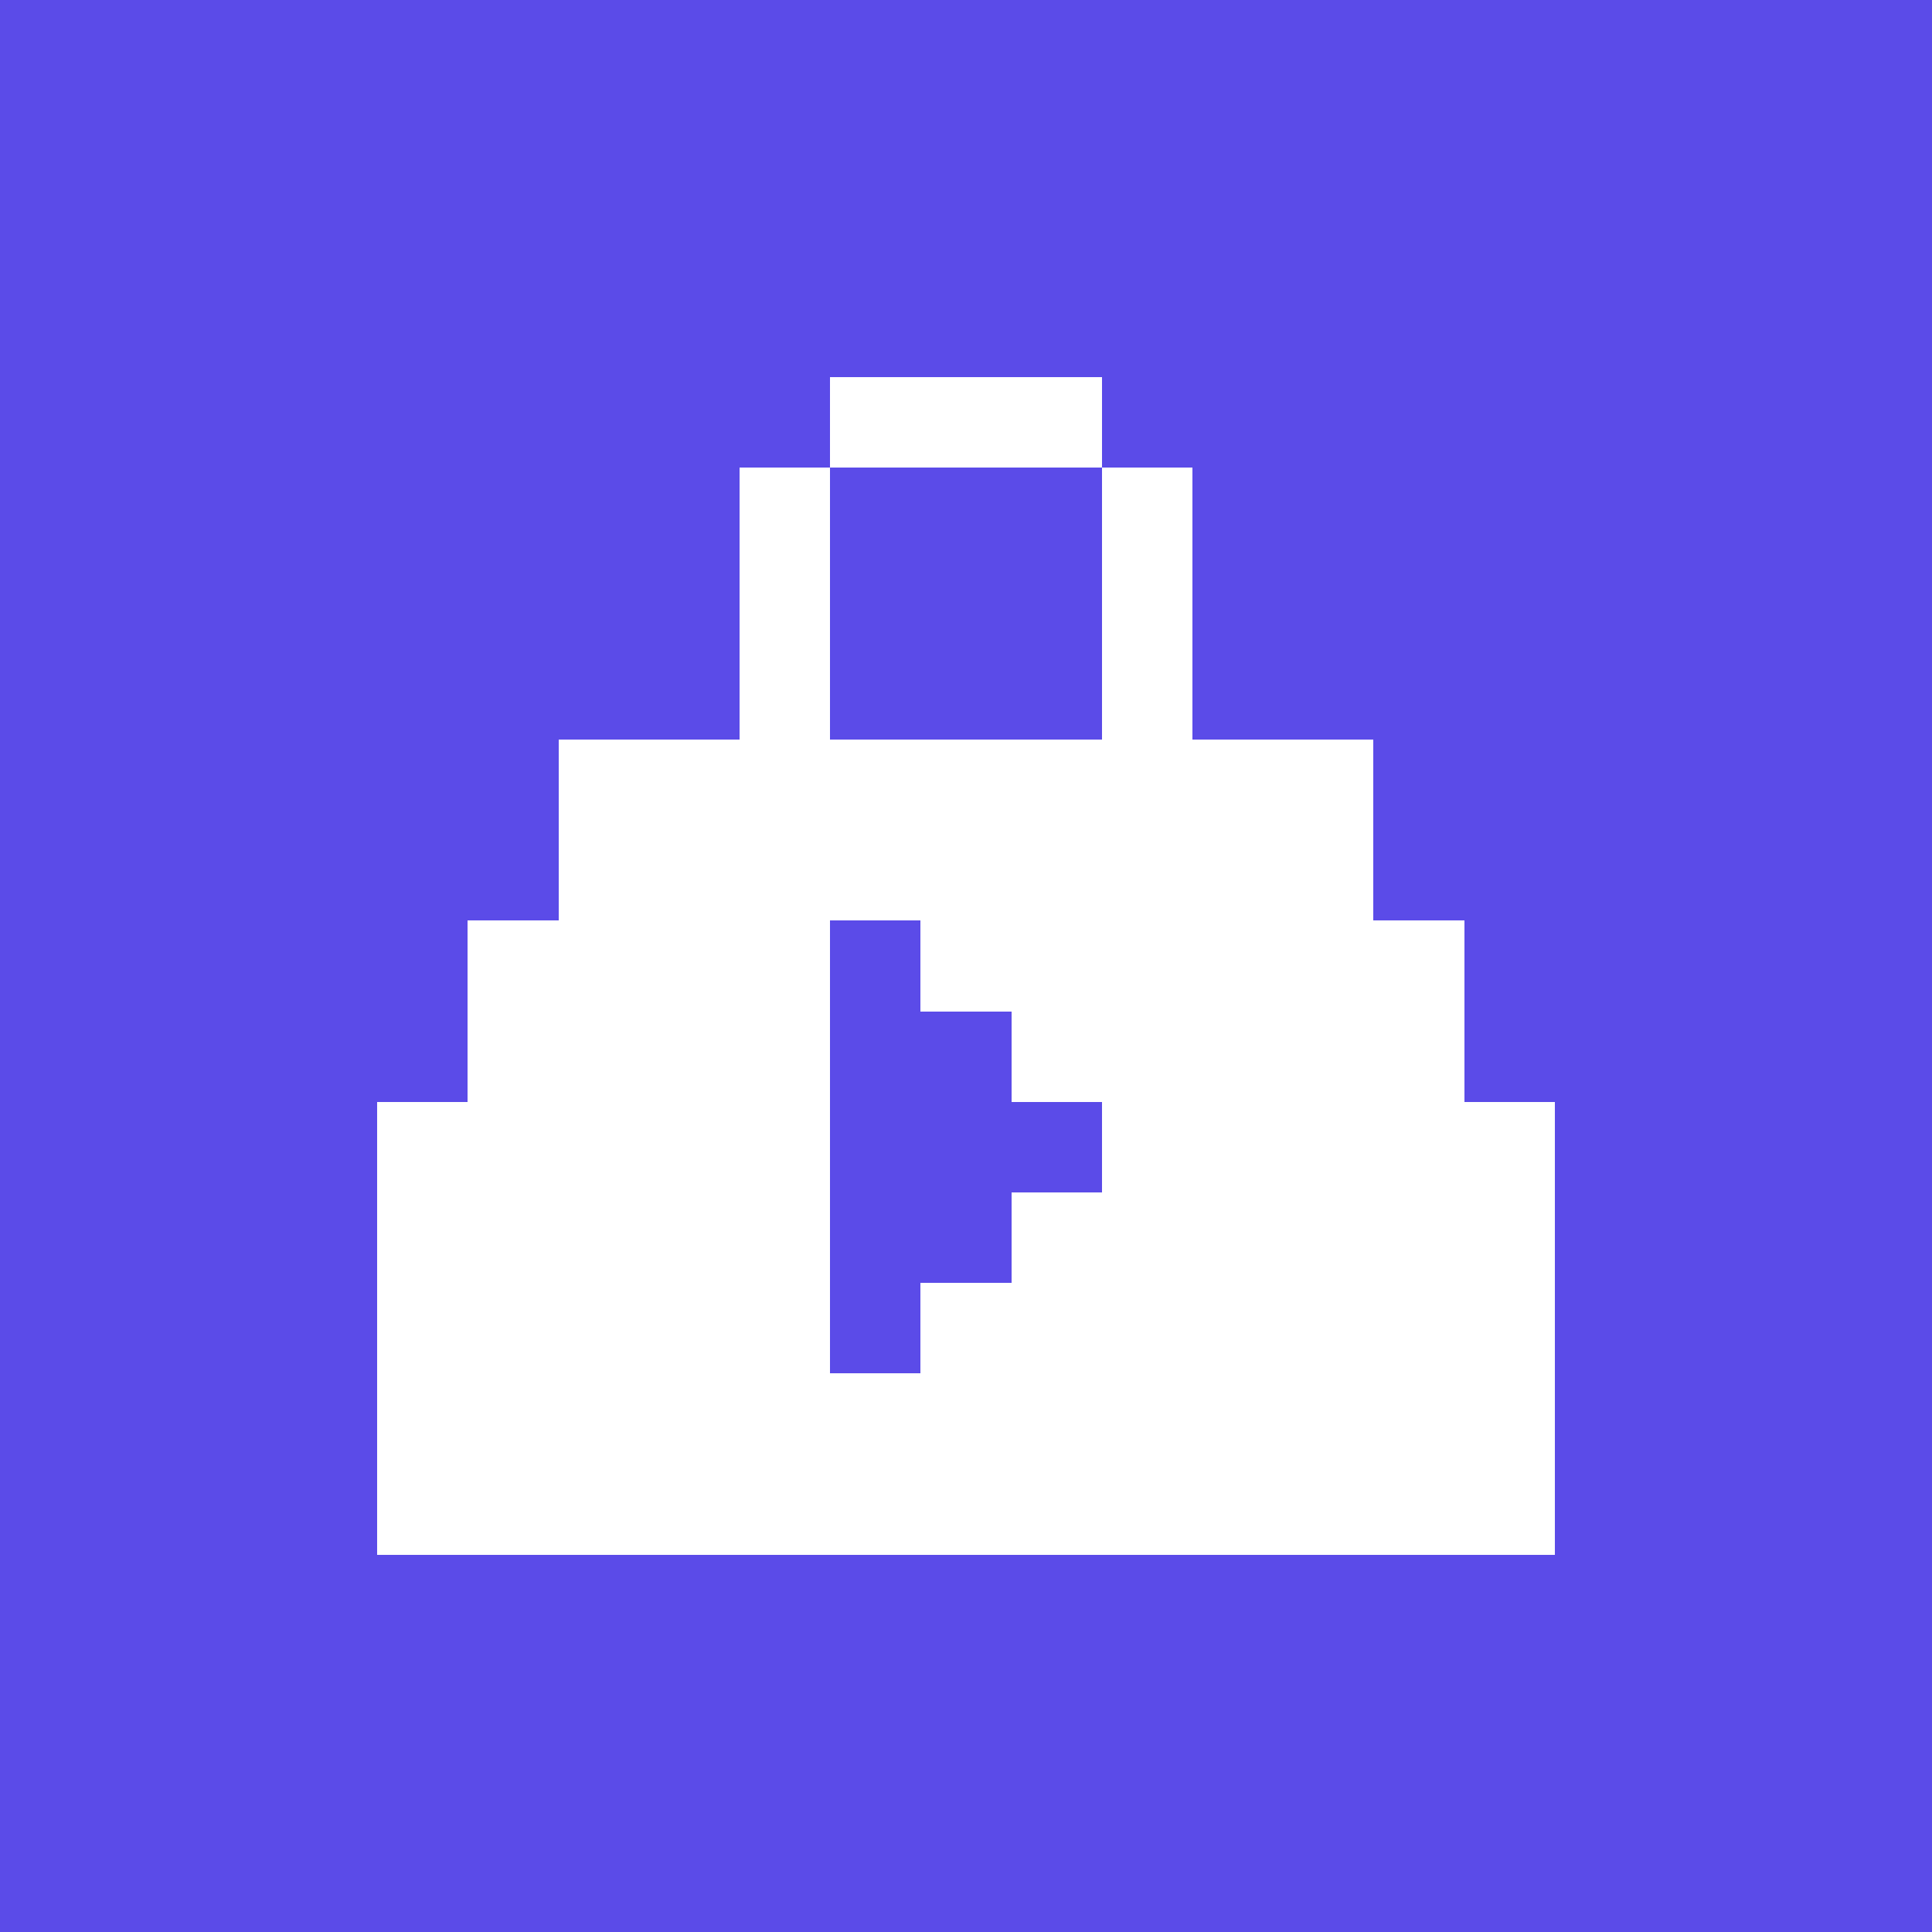
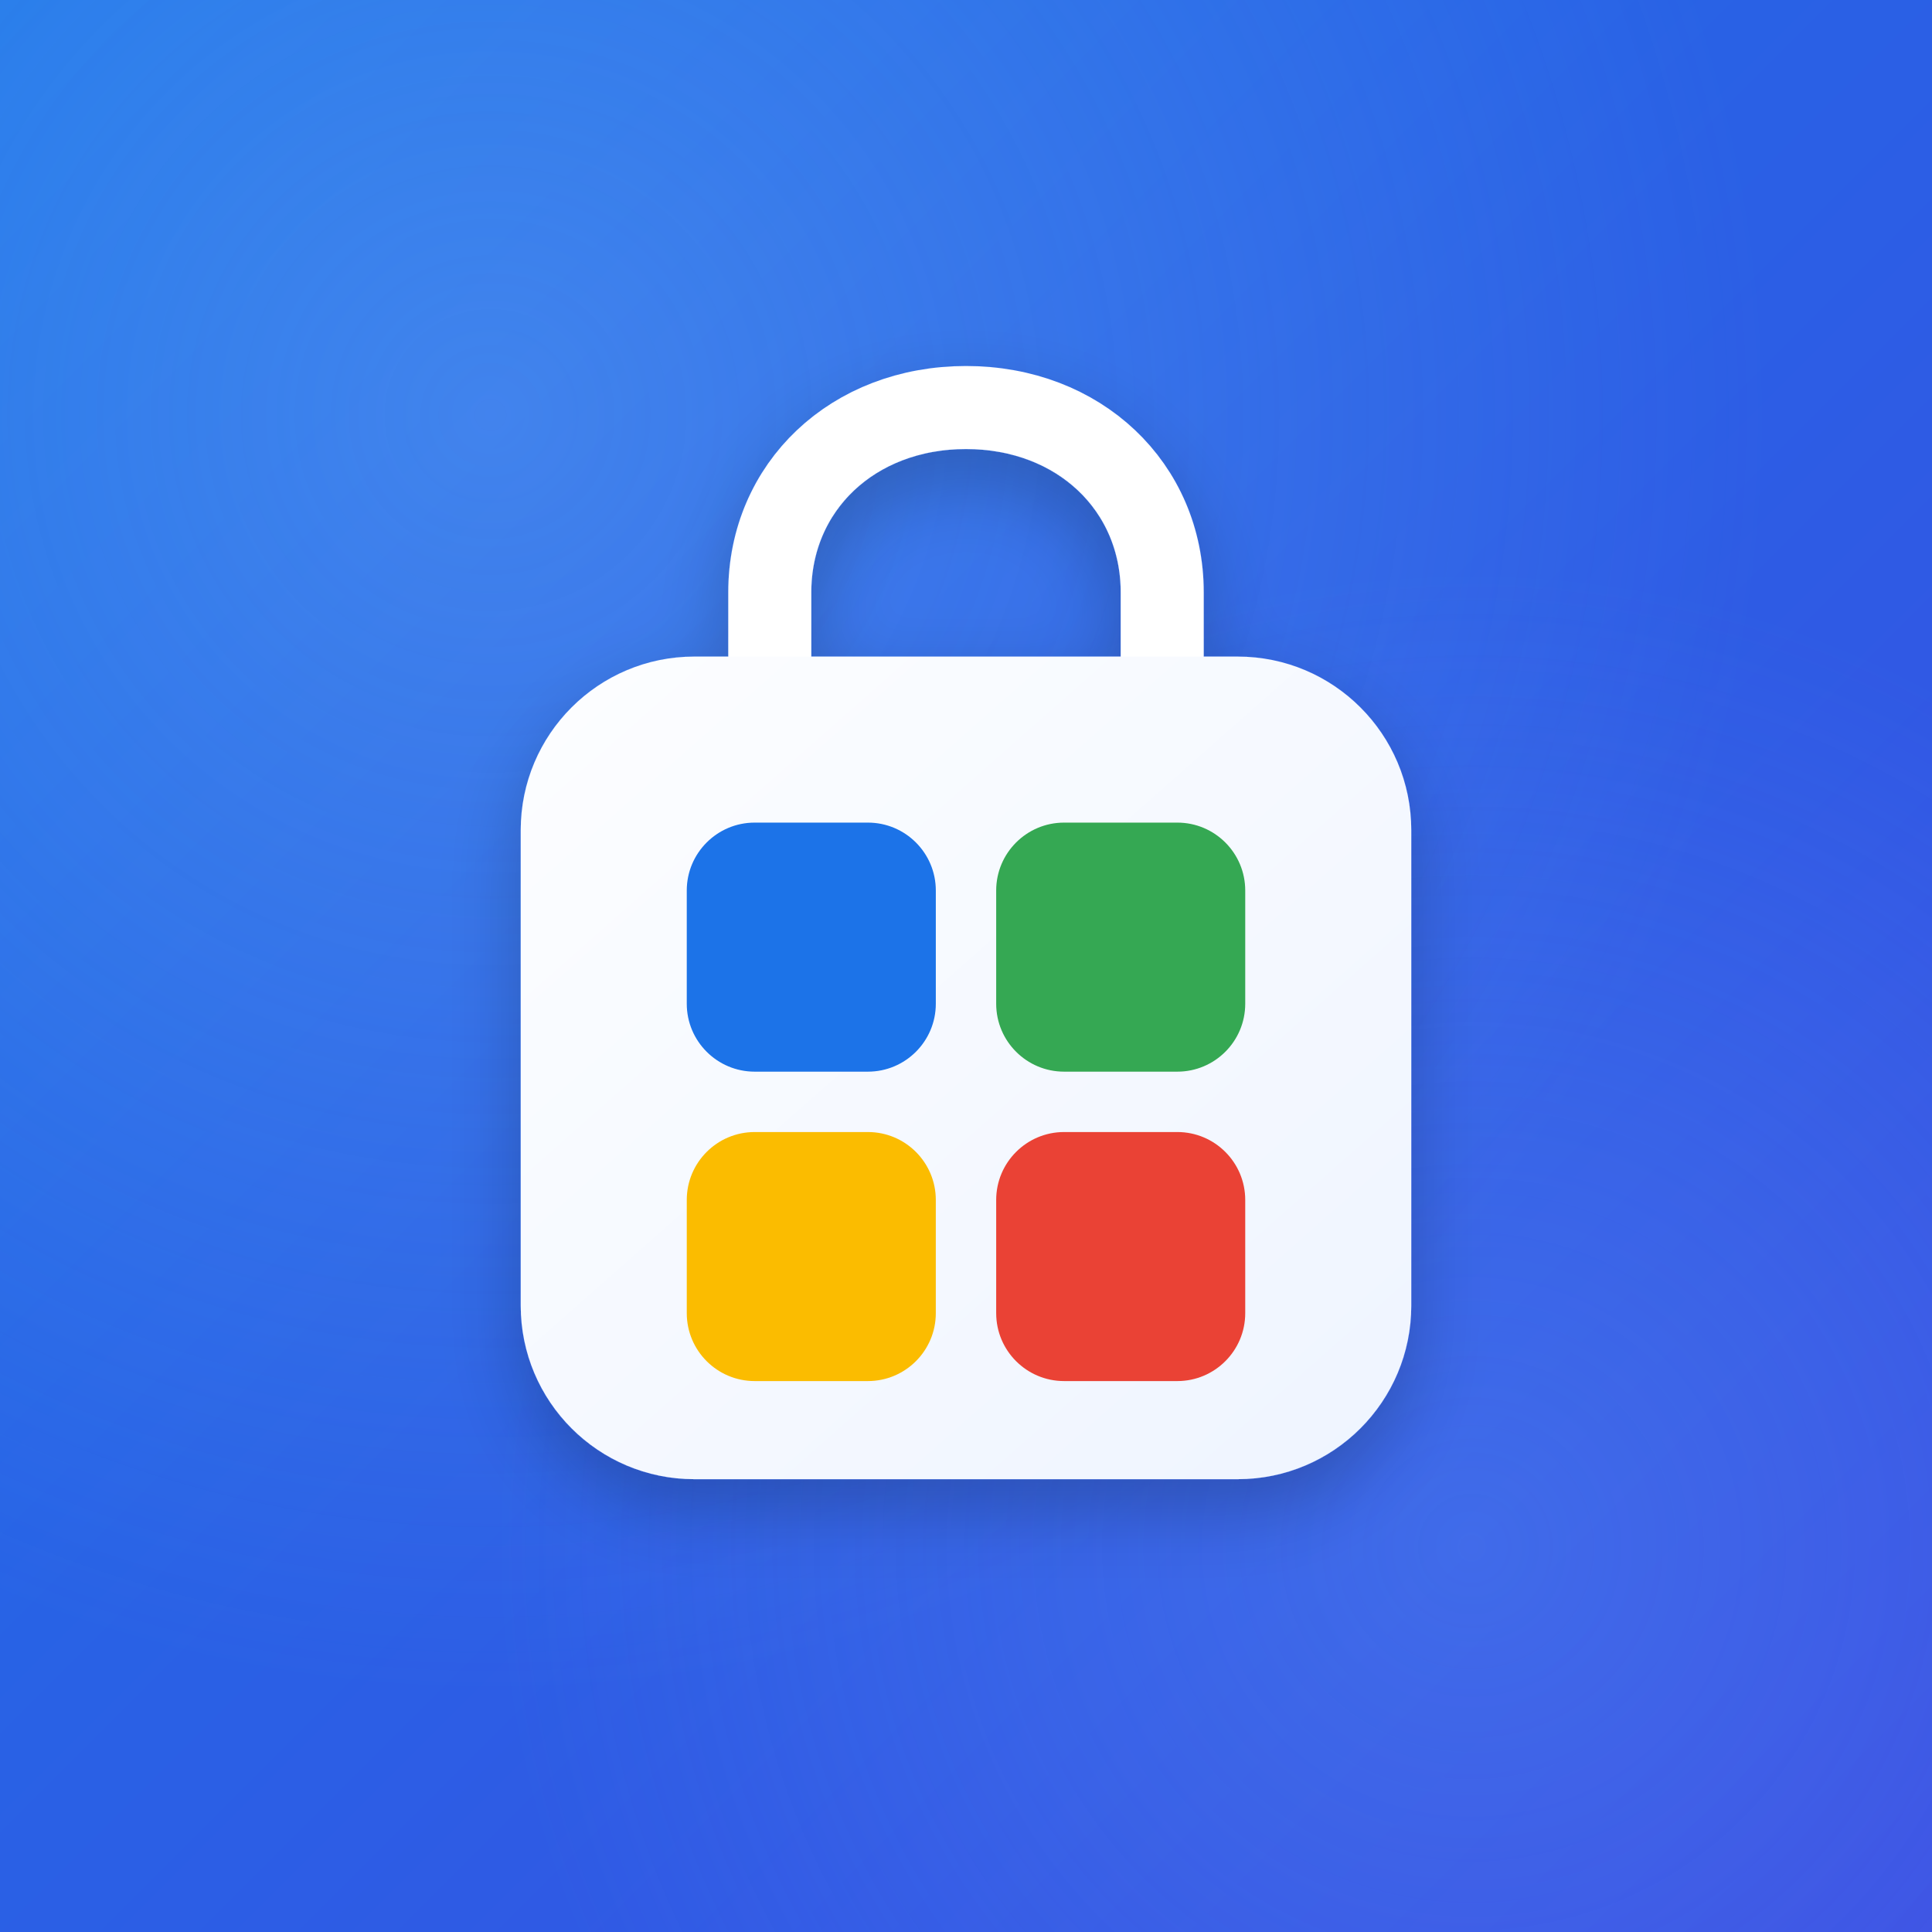
- <svg xmlns="http://www.w3.org/2000/svg" viewBox="0 0 1024 1024" shape-rendering="crispEdges">
-   <rect width="1024" height="1024" fill="#5B4BE8" />
-   <path fill="#FFFFFF" d="M440 200h144v48h-144zM392 248h48v144h-48zM584 248h48v144h-48zM296 392h432v96h-432zM248 488h192v96h-192zM488 488h288v48h-288zM536 536h240v48h-240zM200 584h240v144h-240zM584 584h240v48h-240zM536 632h288v48h-288zM488 680h336v48h-336zM200 728h624v96h-624z" />
+ <svg xmlns="http://www.w3.org/2000/svg" viewBox="0 0 1024 1024" width="1024" height="1024">
+   <defs>
+     <linearGradient id="bgGrad" x1="0" y1="0" x2="1024" y2="1024" gradientUnits="userSpaceOnUse">
+       <stop offset="0%" stop-color="#1A73E8" />
+       <stop offset="100%" stop-color="#3B4CE2" />
+     </linearGradient>
+     <radialGradient id="topGlow" cx="260" cy="220" r="680" gradientUnits="userSpaceOnUse">
+       <stop offset="0%" stop-color="#93C5FD" stop-opacity="0.28" />
+       <stop offset="100%" stop-color="#93C5FD" stop-opacity="0" />
+     </radialGradient>
+     <radialGradient id="botGlow" cx="780" cy="820" r="520" gradientUnits="userSpaceOnUse">
+       <stop offset="0%" stop-color="#60A5FA" stop-opacity="0.28" />
+       <stop offset="100%" stop-color="#60A5FA" stop-opacity="0" />
+     </radialGradient>
+     <filter id="sh" x="-20%" y="-20%" width="140%" height="140%">
+       <feDropShadow dx="0" dy="16" stdDeviation="20" flood-color="#000000" flood-opacity="0.22" />
+     </filter>
+     <linearGradient id="bag" x1="256" y1="220" x2="768" y2="800" gradientUnits="userSpaceOnUse">
+       <stop offset="0%" stop-color="#FFFFFF" />
+       <stop offset="100%" stop-color="#EEF4FF" />
+     </linearGradient>
+   </defs>
+   <rect width="1024" height="1024" fill="url(#bgGrad)" />
+   <rect width="1024" height="1024" fill="url(#topGlow)" />
+   <rect width="1024" height="1024" fill="url(#botGlow)" />
+   <g filter="url(#sh)">
+     <path d="M 408 358 V 314 C 408 258 452 216 512 216 C 572 216 616 258 616 314 V 358" fill="none" stroke="#FFFFFF" stroke-width="44" stroke-linecap="round" />
+     <rect x="276" y="348" width="472" height="436" rx="92" fill="url(#bag)" />
+     <rect x="364" y="436" width="132" height="132" rx="36" fill="#1A73E8" />
+     <rect x="528" y="436" width="132" height="132" rx="36" fill="#34A853" />
+     <rect x="364" y="600" width="132" height="132" rx="36" fill="#FBBC04" />
+     <rect x="528" y="600" width="132" height="132" rx="36" fill="#EA4335" />
+   </g>
</svg>
